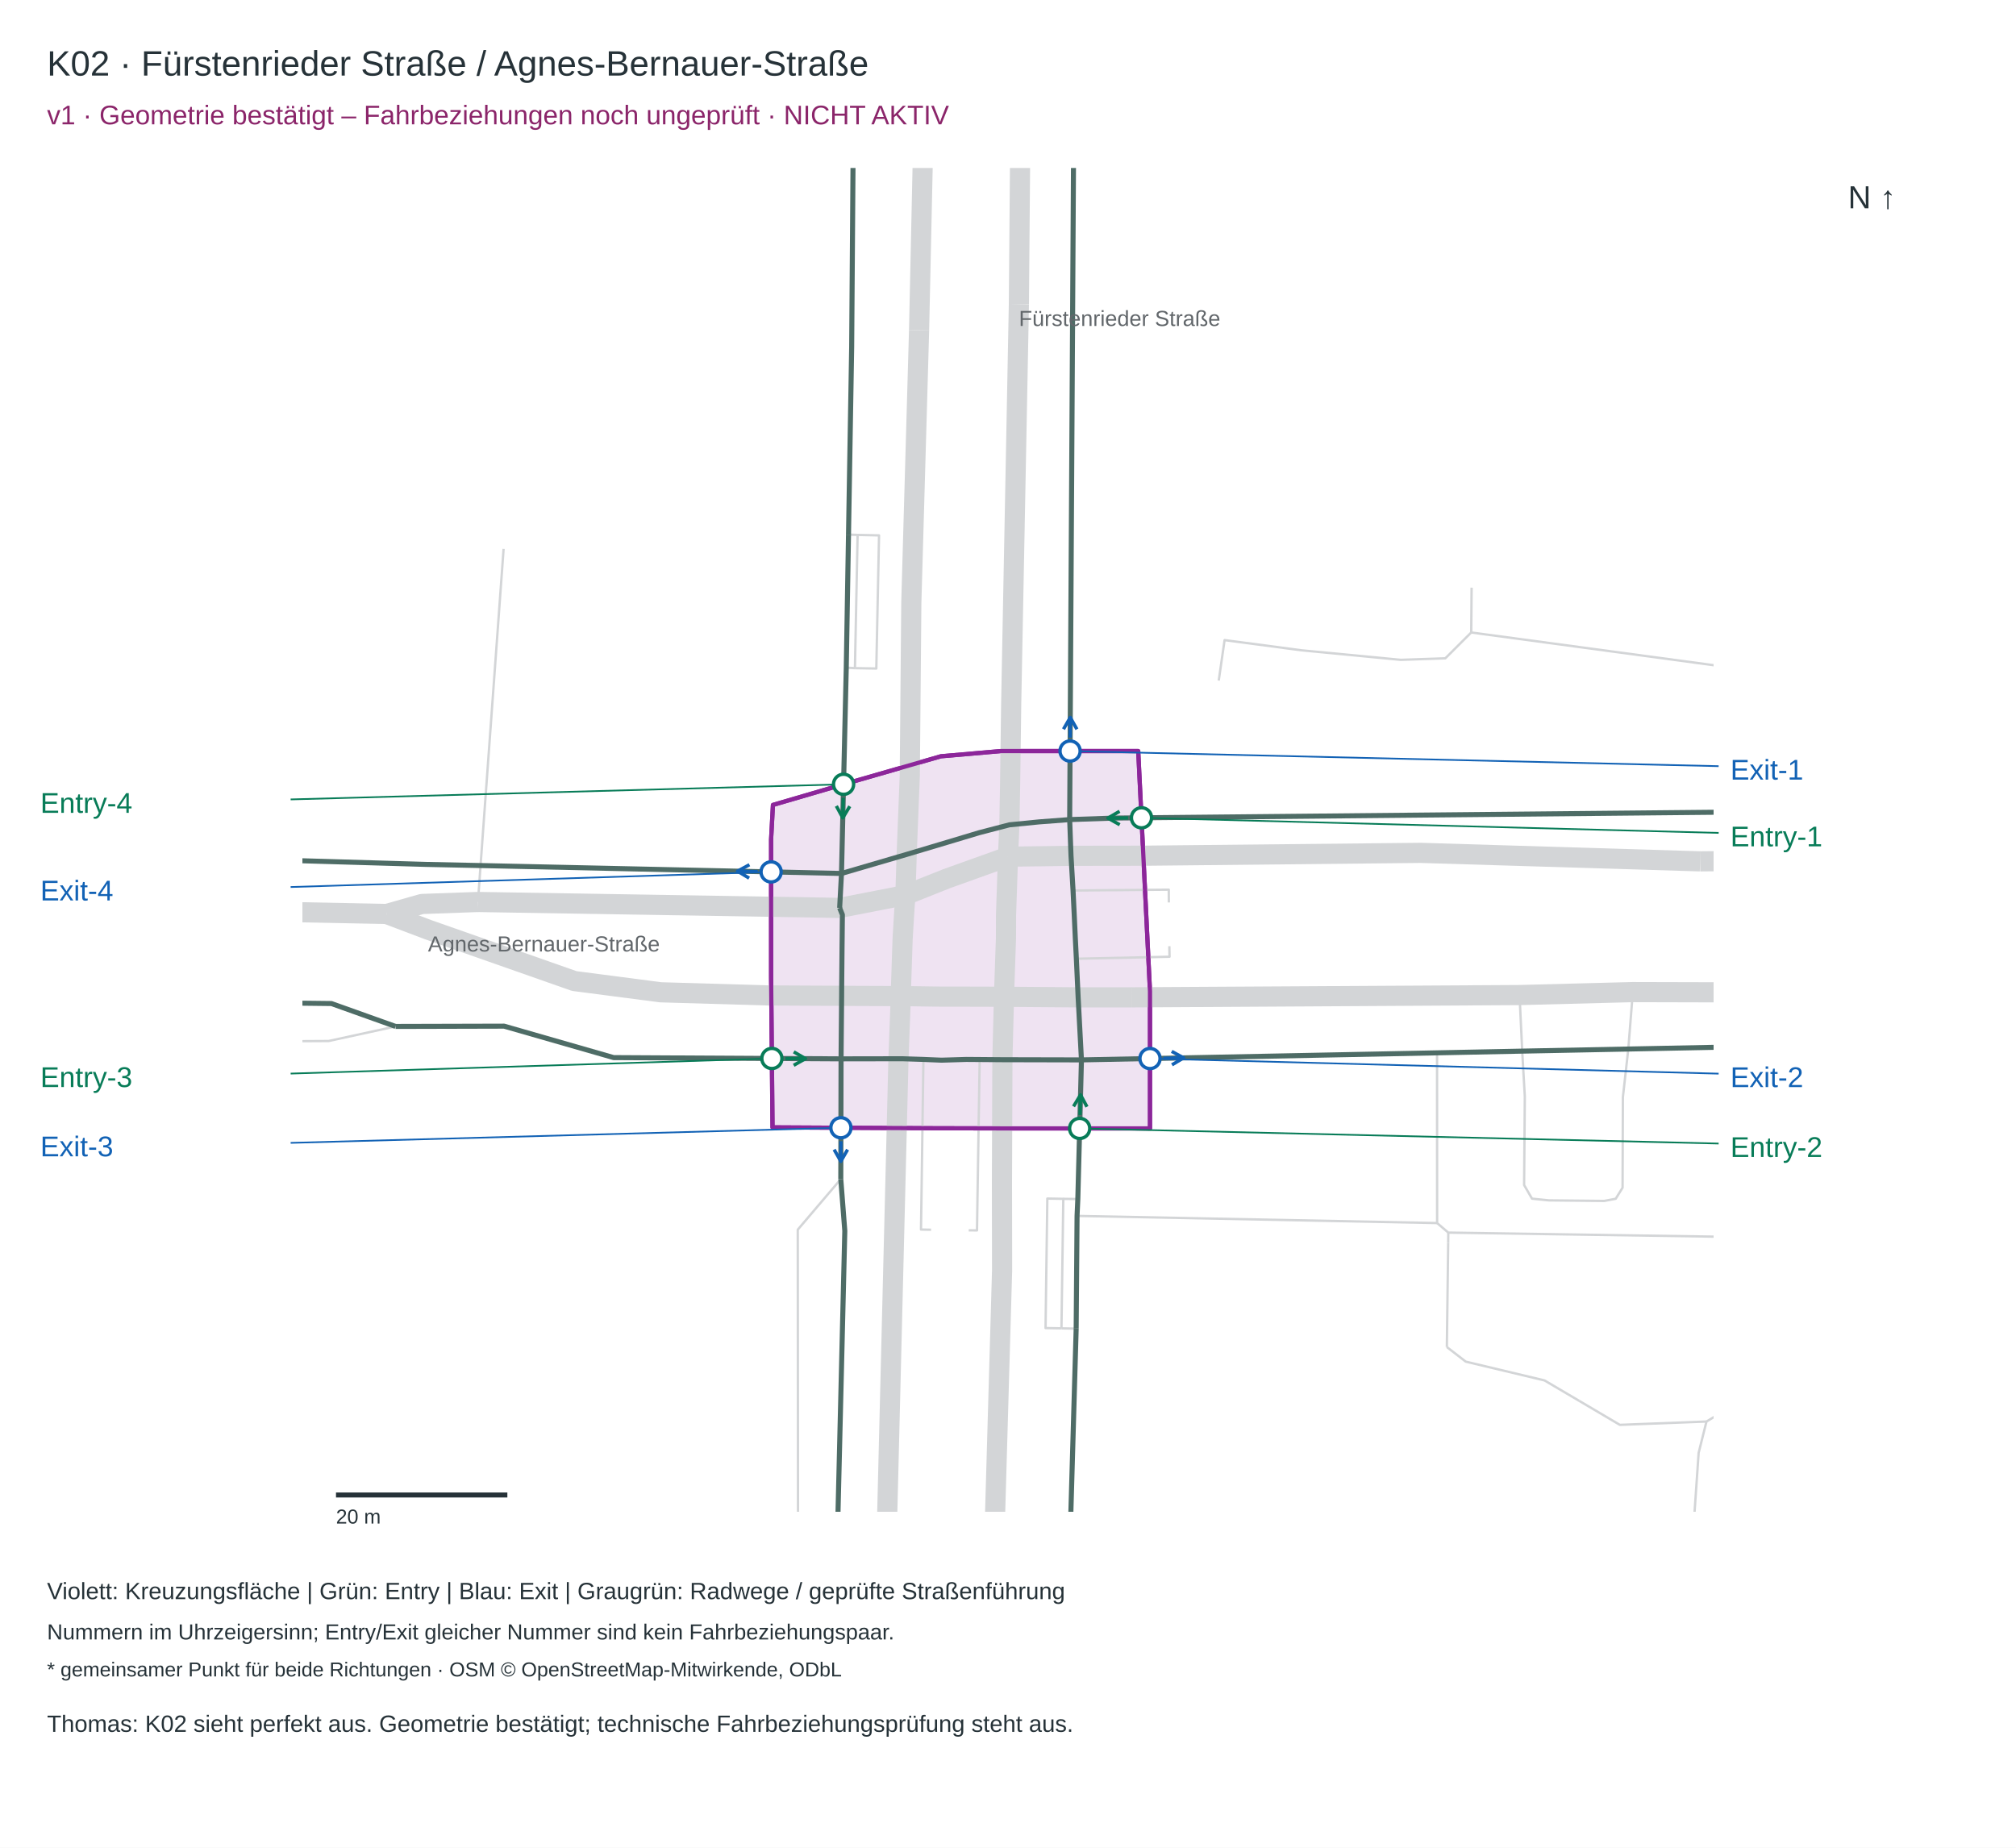
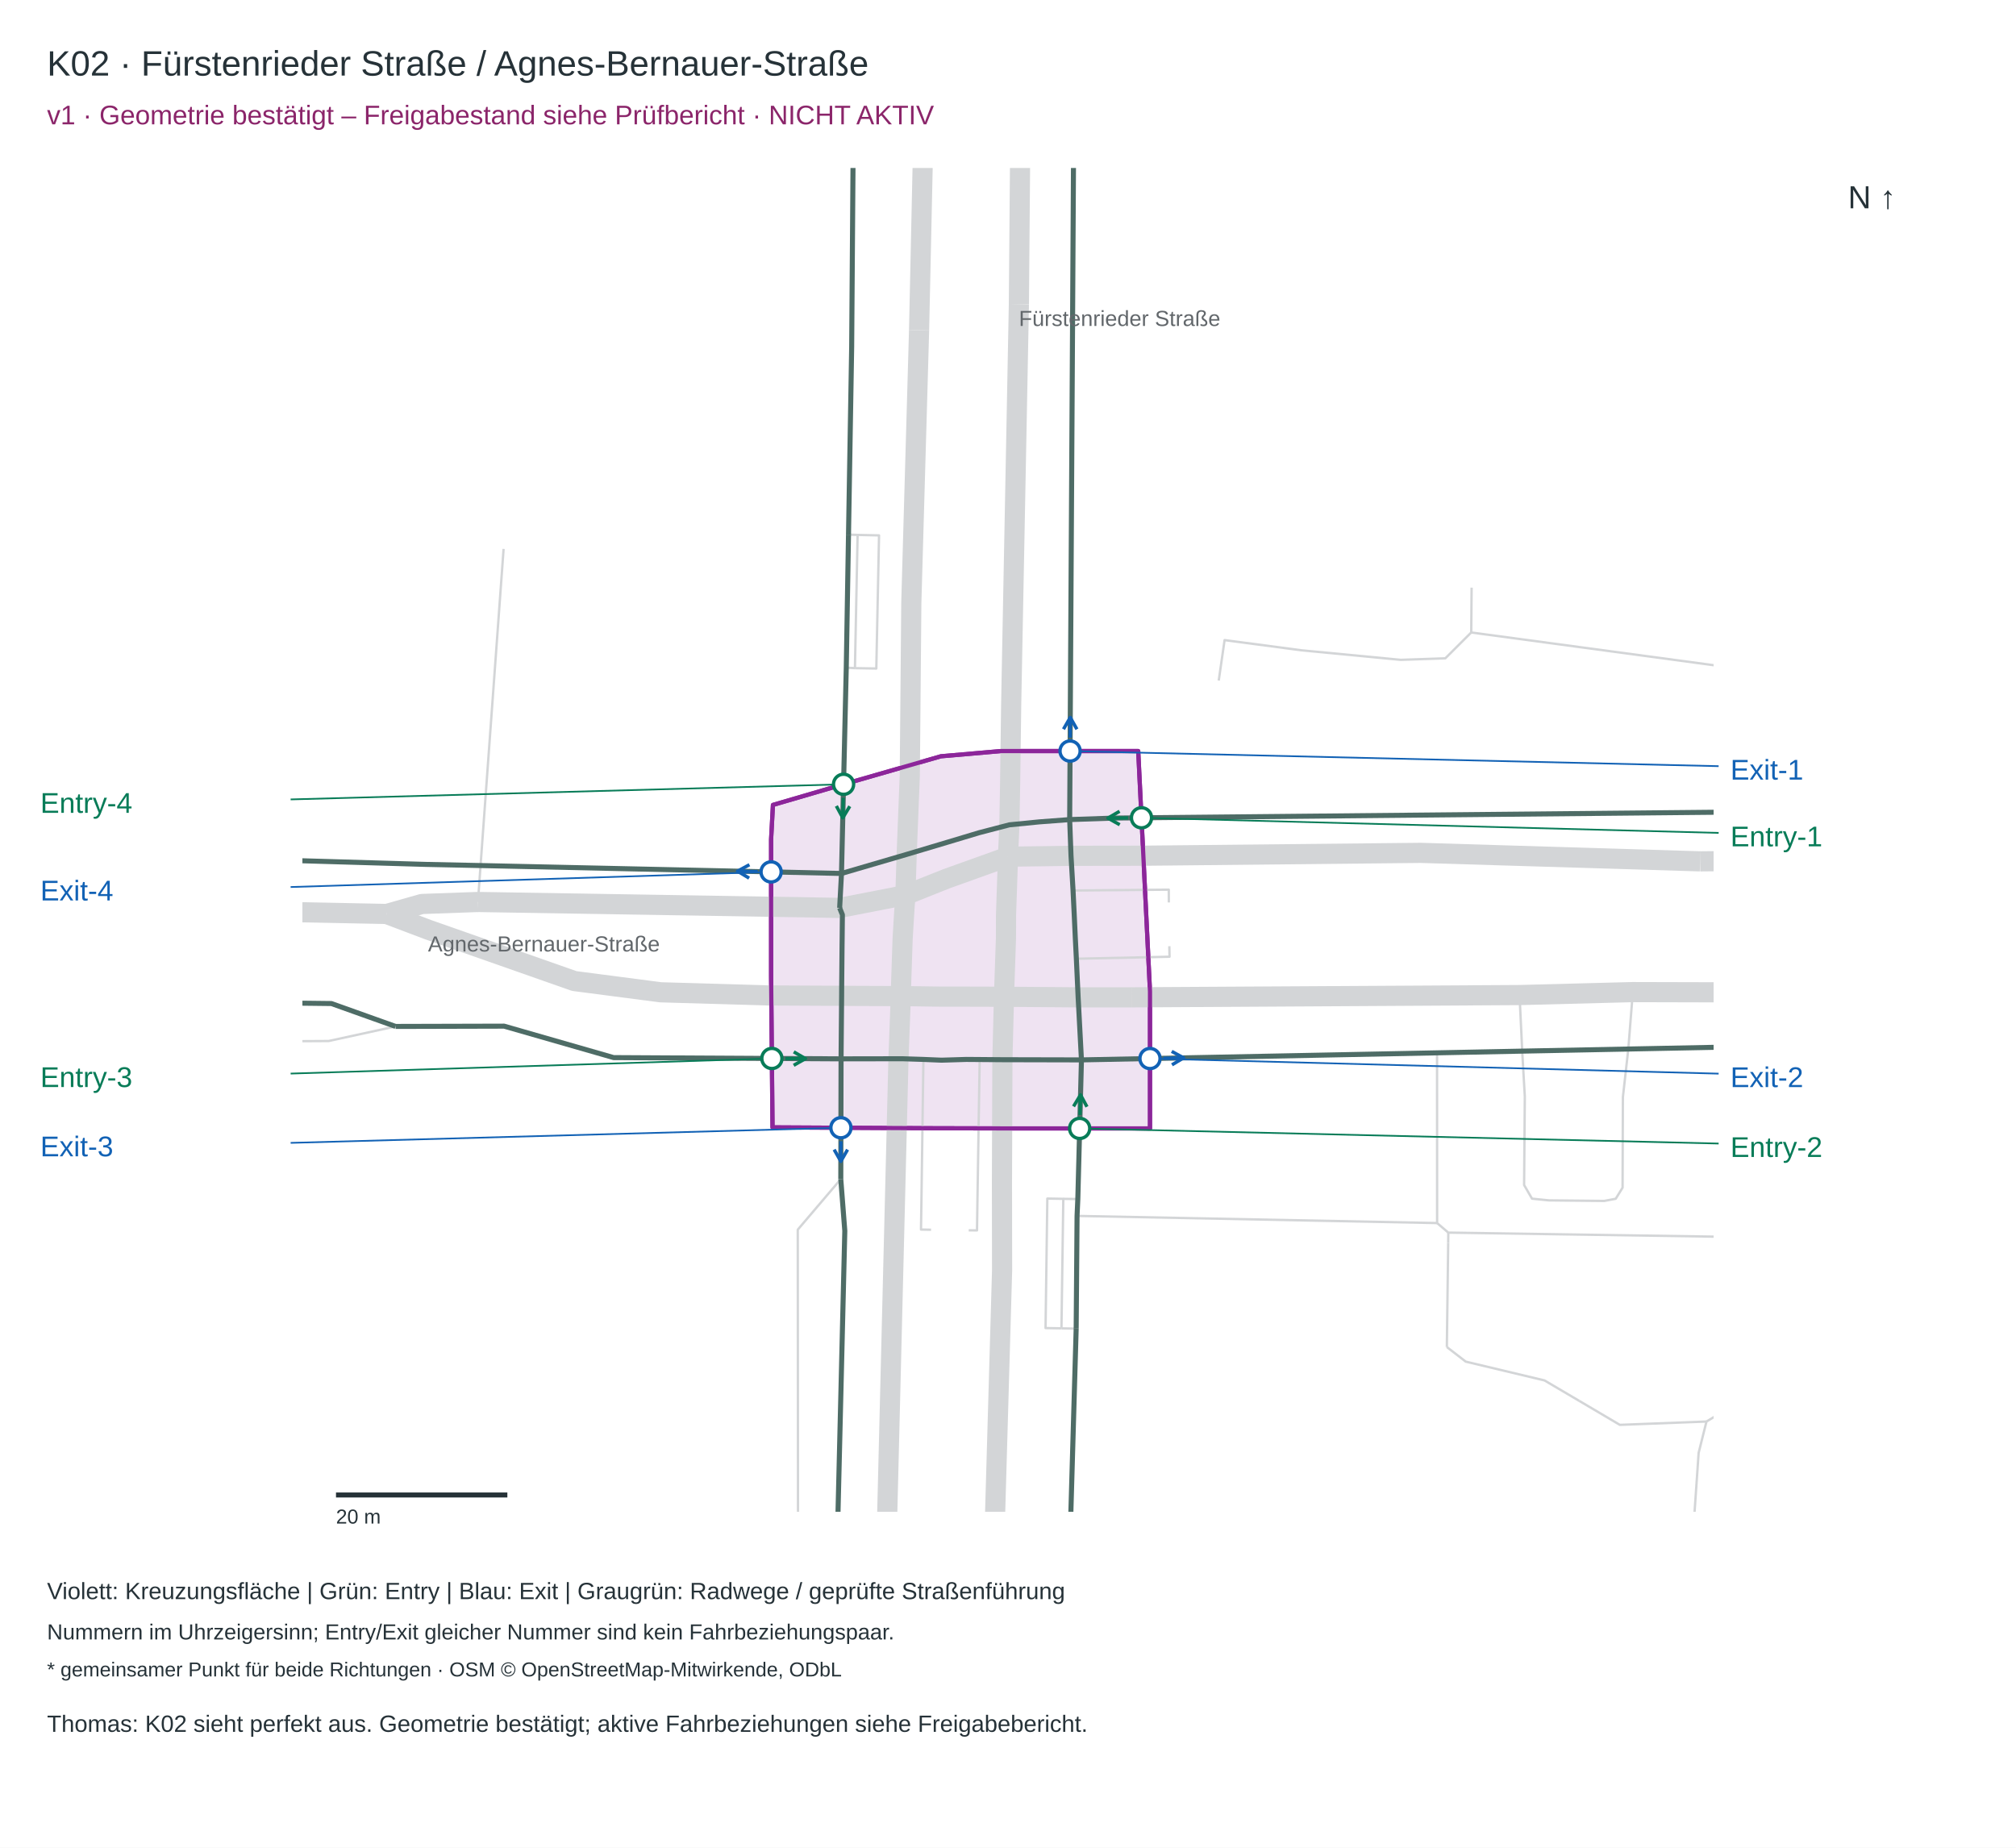
<svg xmlns="http://www.w3.org/2000/svg" width="1200" height="1100" viewBox="0 0 1200 1100">
  <rect width="1200" height="1100" fill="white" />
  <defs>
    <clipPath id="map">
      <rect x="180" y="100" width="840" height="800" />
    </clipPath>
  </defs>
  <text x="28" y="45" font-family="Arial,sans-serif" font-size="21" fill="#263238">K02 · Fürstenrieder Straße / Agnes-Bernauer-Straße</text>
-   <text x="28" y="74" font-family="Arial,sans-serif" font-size="16" fill="#8b256a">v1 · Geometrie bestätigt – Fahrbeziehungen noch ungeprüft · NICHT AKTIV</text>
+   <text x="28" y="74" font-family="Arial,sans-serif" font-size="16" fill="#8b256a">v1 · Geometrie bestätigt – Freigabestand siehe Prüfbericht · NICHT AKTIV</text>
  <g clip-path="url(#map)">
    <polygon points="458.99,581.29 459.83,671.16 555.87,671.67 602.92,671.78 684.52,671.78 684.52,590.18 677.51,447.12 595.91,447.12 560.03,450.24 498.89,467.84 460.09,479.19 458.99,499.69 458.99,581.29" fill="#efe3f2" stroke="#8c269a" stroke-width="2.5" stroke-linejoin="round" />
    <polyline points="515.74,-348.13 555.14,-346.54 574.84,-345.12 593.03,-343.87 610.84,-342.62" fill="none" stroke="#d3d5d7" stroke-width="1.4" stroke-linejoin="round" />
    <polyline points="1083.5,-344.32 1082.89,-317.02 1080.92,-228.96 1075.16,29.81 1074.52,58.99" fill="none" stroke="#d3d5d7" stroke-width="12" stroke-linejoin="round" />
    <polyline points="2092.2,120.31 2070.8,118.04 1746.38,83.29 1718.91,80.4 1693.72,79.09 1435.3,65.86 1106.76,59.62 1074.52,58.99" fill="none" stroke="#d3d5d7" stroke-width="12" stroke-linejoin="round" />
    <polyline points="230.16,544.12 254.75,553.43 341.81,584.03 393.18,590.73 457.44,592.61 500.97,592.83 507.63,592.89 536.2,593.0" fill="none" stroke="#d3d5d7" stroke-width="12" stroke-linejoin="round" />
    <polyline points="186.86,-74.48 49.56,-38.37 38.42,-35.7 12.77,-32.24 -101.11,-16.86 -150.89,-10.1 -379.34,10.79 -514.52,26.24 -531.99,25.67 -568.13,24.42" fill="none" stroke="#d3d5d7" stroke-width="12" stroke-linejoin="round" />
    <polyline points="-150.89,-10.1 -152.48,-55.63 -162.6,-348.35 -151.23,-581.18 -152.11,-618.94" fill="none" stroke="#d3d5d7" stroke-width="12" stroke-linejoin="round" />
    <polyline points="186.86,-74.48 186.74,-97.7 185.38,-364.59 196.33,-555.69 201.75,-579.88" fill="none" stroke="#d3d5d7" stroke-width="12" stroke-linejoin="round" />
    <polyline points="1402.27,577.96 1569.53,574.27 1711.72,574.78 1838.29,582.78 1965.59,596.75 1993.81,598.85 2036.59,601.4 2196.24,609.64 2397.94,620.25 2762.74,651.31 2974.75,668.45 3183.31,696.67 3276.85,723.41 3467.0,763.61 3514.39,773.65 3579.02,787.17" fill="none" stroke="#d3d5d7" stroke-width="12" stroke-linejoin="round" />
    <polyline points="600.0,510.0 600.83,491.04 601.25,467.53 601.89,419.5 606.48,181.06" fill="none" stroke="#d3d5d7" stroke-width="12" stroke-linejoin="round" />
    <polyline points="610.84,-342.62 641.52,-342.39" fill="none" stroke="#d3d5d7" stroke-width="12" stroke-linejoin="round" />
    <polyline points="536.2,593.0 537.64,593.0 561.32,593.34 576.06,593.34 597.61,593.4" fill="none" stroke="#d3d5d7" stroke-width="12" stroke-linejoin="round" />
    <polyline points="536.2,593.0 534.99,625.42 534.8,630.3 523.93,1070.75 503.73,1860.24 498.28,2129.11 497.6,2163.41 489.37,2570.53" fill="none" stroke="#d3d5d7" stroke-width="12" stroke-linejoin="round" />
    <polyline points="507.33,-1309.81 516.12,-1245.37 544.99,-1080.9 554.69,-1025.15 559.77,-982.28 563.1,-928.35 560.22,-746.67 558.02,-535.02 555.14,-346.54 553.48,-97.81 547.07,196.61" fill="none" stroke="#d3d5d7" stroke-width="12" stroke-linejoin="round" />
    <polyline points="1435.3,65.86 1435.08,78.92 1431.48,283.76" fill="none" stroke="#d3d5d7" stroke-width="1.4" stroke-linejoin="round" />
    <polyline points="904.49,592.38 906.08,625.76 906.76,637.74 907.63,652.73 907.21,705.47 911.91,713.59 921.95,714.61 954.87,714.95 961.73,713.65 965.82,707.06 966.01,653.13 969.23,624.51 971.92,590.62" fill="none" stroke="#d3d5d7" stroke-width="1.4" stroke-linejoin="round" />
    <polyline points="1164.72,587.27 1167.3,620.59 1168.4,634.84 1169.88,646.09 1168.82,713.3 1184.92,726.99 1218.41,727.44 1234.51,714.21 1235.57,646.94 1236.14,635.01 1236.44,625.76 1236.67,619.23 1236.82,614.24 1237.77,585.57" fill="none" stroke="#d3d5d7" stroke-width="1.4" stroke-linejoin="round" />
    <polyline points="1402.27,577.96 1402.34,602.14 1402.42,615.94 1402.42,619.86 1402.72,711.09 1400.18,802.61 1388.67,831.05 1369.27,849.73 1345.48,859.27 1119.03,834.06 1042.73,830.09 1015.76,846.27 1011.1,864.89 1005.22,950.05 958.59,1003.76 926.23,1030.78 751.39,1022.04" fill="none" stroke="#d3d5d7" stroke-width="1.4" stroke-linejoin="round" />
    <polyline points="1135.32,928.59 1116.27,907.92 1117.14,885.33" fill="none" stroke="#d3d5d7" stroke-width="1.4" stroke-linejoin="round" />
    <polyline points="1074.52,58.99 1074.03,76.42 1064.86,402.07" fill="none" stroke="#d3d5d7" stroke-width="12" stroke-linejoin="round" />
    <polyline points="1201.4,1717.68 1131.35,948.52 1135.32,928.59" fill="none" stroke="#d3d5d7" stroke-width="12" stroke-linejoin="round" />
    <polyline points="235.46,611.06 195.65,619.74 94.68,620.31 -124.34,626.44 -333.16,639.33 -387.15,642.11 -494.78,644.04" fill="none" stroke="#d3d5d7" stroke-width="1.4" stroke-linejoin="round" />
    <polyline points="-124.34,626.44 -123.01,605.44" fill="none" stroke="#d3d5d7" stroke-width="1.4" stroke-linejoin="round" />
    <polyline points="94.68,620.31 94.95,596.24" fill="none" stroke="#d3d5d7" stroke-width="1.4" stroke-linejoin="round" />
    <polyline points="500.47,701.95 474.86,732.04 475.09,1022.89" fill="none" stroke="#d3d5d7" stroke-width="1.4" stroke-linejoin="round" />
    <polyline points="746.28,-168.38 747.75,-325.19 747.91,-345.52 748.21,-374.41 749.53,-513.79" fill="none" stroke="#d3d5d7" stroke-width="1.4" stroke-linejoin="round" />
    <polyline points="60.02,213.76 82.86,210.98 52.17,-18.44 49.56,-38.37" fill="none" stroke="#d3d5d7" stroke-width="1.4" stroke-linejoin="round" />
    <polyline points="600.0,510.0 563.44,523.11 538.93,532.88" fill="none" stroke="#d3d5d7" stroke-width="12" stroke-linejoin="round" />
    <polyline points="-522.59,563.59 -480.8,561.89 -464.7,561.21 -423.33,559.05 -374.99,556.89 -250.46,552.13 -134.6,547.07 -99.71,545.54 28.27,540.03 230.16,544.12" fill="none" stroke="#d3d5d7" stroke-width="12" stroke-linejoin="round" />
    <polyline points="1011.97,512.78 845.65,507.73 680.24,509.43 637.51,509.49 600.0,510.0" fill="none" stroke="#d3d5d7" stroke-width="12" stroke-linejoin="round" />
    <polyline points="2084.02,527.83 1998.93,523.34 1756.08,509.89 1417.88,508.75 1218.03,510.74 1011.97,512.78" fill="none" stroke="#d3d5d7" stroke-width="12" stroke-linejoin="round" />
    <polyline points="499.79,540.49 284.49,536.97" fill="none" stroke="#d3d5d7" stroke-width="12" stroke-linejoin="round" />
    <polyline points="638.72,530.15 676.0,529.81 695.7,529.64 695.74,537.25" fill="none" stroke="#d3d5d7" stroke-width="1.4" stroke-linejoin="round" />
    <polyline points="640.69,570.75 676.11,570.01 696.15,569.56 696.04,563.31" fill="none" stroke="#d3d5d7" stroke-width="1.4" stroke-linejoin="round" />
    <polyline points="546.92,2976.23 549.57,2908.55 563.4,2124.18 572.72,1833.1 578.22,1534.42 585.75,1123.55 589.09,1013.86 596.48,756.23 596.4,704.22 596.67,630.87 597.61,593.4" fill="none" stroke="#d3d5d7" stroke-width="12" stroke-linejoin="round" />
    <polyline points="862.02,739.99 861.22,801.93" fill="none" stroke="#d3d5d7" stroke-width="1.4" stroke-linejoin="round" />
    <polyline points="1119.64,805.28 1120.55,744.47" fill="none" stroke="#d3d5d7" stroke-width="1.4" stroke-linejoin="round" />
    <polyline points="1118.31,854.05 1117.14,885.33" fill="none" stroke="#d3d5d7" stroke-width="1.4" stroke-linejoin="round" />
    <polyline points="1120.55,744.47 1120.66,737.72 1121.08,621.5" fill="none" stroke="#d3d5d7" stroke-width="1.4" stroke-linejoin="round" />
    <polyline points="1118.31,854.05 1119.03,834.06 1119.56,819.87 1119.64,805.28" fill="none" stroke="#d3d5d7" stroke-width="1.4" stroke-linejoin="round" />
    <polyline points="553.48,-97.81 509.19,-95.77 384.47,-86.06 233.04,-77.21 204.17,-75.5 186.86,-74.48" fill="none" stroke="#d3d5d7" stroke-width="12" stroke-linejoin="round" />
    <polyline points="538.93,532.88 538.13,544.52 537.26,559.28 536.2,591.13 536.2,593.0" fill="none" stroke="#d3d5d7" stroke-width="12" stroke-linejoin="round" />
    <polyline points="547.07,196.61 542.45,358.87 541.54,461.74 539.69,508.64 538.93,532.88" fill="none" stroke="#d3d5d7" stroke-width="12" stroke-linejoin="round" />
    <polyline points="12.77,-32.24 20.99,-12.48 35.77,23.0 60.02,213.76 70.51,229.94 72.33,239.82 68.77,240.5" fill="none" stroke="#d3d5d7" stroke-width="1.4" stroke-linejoin="round" />
    <polyline points="631.82,790.8 622.35,790.63 623.41,713.53 632.92,713.7 631.82,790.8" fill="none" stroke="#d3d5d7" stroke-width="1.4" stroke-linejoin="round" />
    <polyline points="508.89,397.76 510.48,318.45 523.24,318.73 521.61,397.99 508.89,397.76" fill="none" stroke="#d3d5d7" stroke-width="1.4" stroke-linejoin="round" />
    <polyline points="606.48,181.06 608.37,-46.83 610.84,-342.62 613.87,-534.4 614.96,-604.4" fill="none" stroke="#d3d5d7" stroke-width="12" stroke-linejoin="round" />
    <polyline points="641.56,713.82 632.92,713.7" fill="none" stroke="#d3d5d7" stroke-width="1.4" stroke-linejoin="round" />
    <polyline points="503.73,397.48 508.89,397.76" fill="none" stroke="#d3d5d7" stroke-width="1.4" stroke-linejoin="round" />
    <polyline points="640.58,790.97 631.82,790.8" fill="none" stroke="#d3d5d7" stroke-width="1.4" stroke-linejoin="round" />
    <polyline points="505.06,318.28 510.48,318.45" fill="none" stroke="#d3d5d7" stroke-width="1.4" stroke-linejoin="round" />
    <polyline points="597.61,593.4 641.75,593.74 673.88,593.74" fill="none" stroke="#d3d5d7" stroke-width="12" stroke-linejoin="round" />
    <polyline points="673.88,593.74 904.49,592.38 971.92,590.62 1061.6,590.85 1164.72,587.27 1237.77,585.57 1264.67,584.32 1402.27,577.96" fill="none" stroke="#d3d5d7" stroke-width="12" stroke-linejoin="round" />
    <polyline points="862.09,733.8 862.02,739.99" fill="none" stroke="#d3d5d7" stroke-width="1.4" stroke-linejoin="round" />
    <polyline points="855.39,626.78 855.43,728.12 862.09,733.8 1022.46,736.24" fill="none" stroke="#d3d5d7" stroke-width="1.4" stroke-linejoin="round" />
    <polyline points="861.22,801.93 872.47,810.61 919.34,821.8 940.06,834.0" fill="none" stroke="#d3d5d7" stroke-width="1.4" stroke-linejoin="round" />
    <polyline points="597.61,593.4 598.79,558.43 598.83,544.63 600.0,510.0" fill="none" stroke="#d3d5d7" stroke-width="12" stroke-linejoin="round" />
    <polyline points="374.88,1147.96 375.38,1086.99 400.27,1068.71 472.97,1070.24 523.93,1070.75" fill="none" stroke="#d3d5d7" stroke-width="1.4" stroke-linejoin="round" />
    <polyline points="314.42,1209.45 310.78,1352.91" fill="none" stroke="#d3d5d7" stroke-width="1.4" stroke-linejoin="round" />
    <polyline points="-134.6,547.07 -134.98,539.69 -136.5,515.62 -137.52,501.31 -141.65,412.41 -144.98,402.98 -148.85,395.2 -156.61,392.42 -277.58,397.99" fill="none" stroke="#d3d5d7" stroke-width="1.4" stroke-linejoin="round" />
    <polyline points="660.35,-46.32 639.82,-46.55 608.37,-46.83" fill="none" stroke="#d3d5d7" stroke-width="1.4" stroke-linejoin="round" />
    <polyline points="731.65,1126.84 662.59,1125.31" fill="none" stroke="#d3d5d7" stroke-width="1.4" stroke-linejoin="round" />
    <polyline points="897.93,1135.24 731.65,1126.84" fill="none" stroke="#d3d5d7" stroke-width="1.4" stroke-linejoin="round" />
    <polyline points="662.59,1125.31 631.45,1124.57 585.75,1123.55" fill="none" stroke="#d3d5d7" stroke-width="1.4" stroke-linejoin="round" />
    <polyline points="1120.66,737.72 1126.23,734.77" fill="none" stroke="#d3d5d7" stroke-width="1.4" stroke-linejoin="round" />
    <polyline points="1110.55,737.6 1120.66,737.72 1277.58,740.16 1279.18,635.41" fill="none" stroke="#d3d5d7" stroke-width="1.4" stroke-linejoin="round" />
    <polyline points="1110.55,737.6 1022.46,736.24" fill="none" stroke="#d3d5d7" stroke-width="1.4" stroke-linejoin="round" />
    <polyline points="940.06,834.0 964.19,848.25 1015.76,846.27" fill="none" stroke="#d3d5d7" stroke-width="1.4" stroke-linejoin="round" />
    <polyline points="1904.1,1017.67 1624.39,984.0 1595.82,980.76 1135.32,928.59" fill="none" stroke="#d3d5d7" stroke-width="12" stroke-linejoin="round" />
    <polyline points="641.52,-342.39 747.91,-345.52 974.88,-344.95 1083.5,-344.32" fill="none" stroke="#d3d5d7" stroke-width="12" stroke-linejoin="round" />
    <polyline points="517.86,-487.22 489.15,-512.66 407.2,-525.94 245.73,-549.22 217.89,-551.89 205.76,-415.12 202.31,-322.75 207.5,-101.11 382.46,-113.82 509.91,-123.02" fill="none" stroke="#d3d5d7" stroke-width="1.4" stroke-linejoin="round" />
    <polyline points="384.47,-86.06 382.46,-113.82 376.02,-202.67" fill="none" stroke="#d3d5d7" stroke-width="1.4" stroke-linejoin="round" />
    <polyline points="509.04,-77.09 476.64,-77.09 234.33,-62.16 217.77,-61.14 205.8,-60.4 185.42,-59.15 52.17,-18.44 20.99,-12.48 -63.91,-3.29 -98.31,0.35 -410.3,33.28 -537.93,50.59 -548.88,68.19 -552.6,86.81 -513.99,347.91 -499.59,531.86" fill="none" stroke="#d3d5d7" stroke-width="1.4" stroke-linejoin="round" />
    <polyline points="-128.54,-60.17 164.66,-94.12 173.29,-114.73 169.96,-377.99 180.91,-557.96 -111.68,-592.42 -124.11,-577.66 -131.34,-569.03 -138.51,-458.72 -135.85,-296.01 -134.72,-153.22 -128.54,-60.17" fill="none" stroke="#d3d5d7" stroke-width="1.4" stroke-linejoin="round" />
    <polyline points="164.66,-94.12 186.74,-97.7 207.5,-101.11" fill="none" stroke="#d3d5d7" stroke-width="1.4" stroke-linejoin="round" />
    <polyline points="211.98,-2.61 205.8,-60.4 204.17,-75.5" fill="none" stroke="#d3d5d7" stroke-width="1.4" stroke-linejoin="round" />
    <polyline points="239.03,-5.61 234.33,-62.16 233.04,-77.21" fill="none" stroke="#d3d5d7" stroke-width="1.4" stroke-linejoin="round" />
    <polyline points="236.6,84.09 217.77,-61.14" fill="none" stroke="#d3d5d7" stroke-width="1.4" stroke-linejoin="round" />
    <polyline points="-84.25,86.42 -98.31,0.35 -101.11,-16.86" fill="none" stroke="#d3d5d7" stroke-width="1.4" stroke-linejoin="round" />
    <polyline points="43.08,248.56 42.59,244.41" fill="none" stroke="#d3d5d7" stroke-width="1.4" stroke-linejoin="round" />
    <polyline points="42.59,244.41 68.77,240.5" fill="none" stroke="#d3d5d7" stroke-width="1.4" stroke-linejoin="round" />
    <polyline points="641.41,-325.59 747.75,-325.19 1046.67,-323.88 1062.28,-316.96 1063.42,-300.83 1061.45,-228.9 1054.44,29.02 1053.19,75.86 1050.16,186.9 1035.72,200.76 1032.84,289.1 1046.1,296.59 1046.07,393.61 1064.86,402.07 1083.35,395.09 1091.11,104.36 1104.98,77.27 1122.29,73.19 1435.08,78.92 1471.52,79.55 1693.57,95.1 1745.66,98.62 2053.33,131.49 2070.65,140.18 2072.96,155.74 2068.86,412.97 2067.46,501.26" fill="none" stroke="#d3d5d7" stroke-width="1.4" stroke-linejoin="round" />
    <polyline points="1064.86,402.07 875.73,376.53 875.96,349.84" fill="none" stroke="#d3d5d7" stroke-width="1.4" stroke-linejoin="round" />
    <polyline points="725.44,405.14 728.92,381.07 774.61,387.14 833.75,392.82 860.31,391.91 875.73,376.53" fill="none" stroke="#d3d5d7" stroke-width="1.4" stroke-linejoin="round" />
    <polyline points="1433.14,-317.07 1670.76,-308.61 1696.68,-301.97 1703.31,-282.04 1703.99,24.48 1694.02,53.03 1668.07,53.03 1535.78,43.1 1122.9,37.76 1109.6,31.12 1100.96,19.14 1104.03,-217.32 1108.01,-307.76 1116.99,-317.07 1128.32,-323.71 1433.14,-317.07" fill="none" stroke="#d3d5d7" stroke-width="1.4" stroke-linejoin="round" />
    <polyline points="1053.19,75.86 1074.03,76.42 1104.98,77.27 1106.76,59.62 1109.6,31.12 1075.16,29.81 1054.44,29.02" fill="none" stroke="#d3d5d7" stroke-width="1.4" stroke-linejoin="round" />
    <polyline points="616.56,1792.79 755.41,1789.21 911.61,1785.18 950.75,1787.34 1189.61,1800.57 1113.73,921.21 1116.27,907.92 1193.97,911.95 1598.89,956.92 1968.58,997.97 1987.75,992.8 1996.28,990.47 2002.03,954.65 2010.14,641.26 1992.26,622.24" fill="none" stroke="#d3d5d7" stroke-width="1.4" stroke-linejoin="round" />
    <polyline points="1238.11,1836.62 1234.62,1801.19 1202.72,1476.68 1153.85,974.29 1161.43,952.66 1187.19,948.57 1579.91,993.03 1593.36,1000.07 1596.89,1023.46 1555.93,1509.61 1527.33,1848.66 1521.11,1864.15 1503.27,1873.81 1285.54,1843.26 1238.11,1836.62" fill="none" stroke="#d3d5d7" stroke-width="1.4" stroke-linejoin="round" />
    <polyline points="284.49,536.97 251.15,538.16 245.88,539.64 230.16,544.12" fill="none" stroke="#d3d5d7" stroke-width="12" stroke-linejoin="round" />
    <polyline points="538.93,532.88 499.79,540.49" fill="none" stroke="#d3d5d7" stroke-width="12" stroke-linejoin="round" />
    <polyline points="-91.91,1259.18 -94.33,1242.54 -73.8,1069.9 -91.91,1067.34 -77.09,916.38" fill="none" stroke="#d3d5d7" stroke-width="1.4" stroke-linejoin="round" />
    <polyline points="576.62,732.44 581.55,732.49 581.81,714.78 583.14,630.76" fill="none" stroke="#d3d5d7" stroke-width="1.4" stroke-linejoin="round" />
    <polyline points="549.65,630.7 548.48,714.1 548.21,731.98 554.2,732.1" fill="none" stroke="#d3d5d7" stroke-width="1.4" stroke-linejoin="round" />
    <polyline points="1080.92,-228.96 1061.45,-228.9 939.34,-227.77 933.43,-213.46 933.55,-185.07 931.23,-104.29" fill="none" stroke="#d3d5d7" stroke-width="1.4" stroke-linejoin="round" />
    <polyline points="-99.71,545.54 -100.28,538.5 -102.4,513.69 -114.52,371.19 -106.72,358.59 -64.06,354.67" fill="none" stroke="#d3d5d7" stroke-width="1.4" stroke-linejoin="round" />
    <polyline points="284.49,536.97 286.04,515.28 299.76,326.79" fill="none" stroke="#d3d5d7" stroke-width="1.4" stroke-linejoin="round" />
    <polyline points="855.43,728.12 641.11,723.86" fill="none" stroke="#d3d5d7" stroke-width="1.4" stroke-linejoin="round" />
    <polyline points="1218.03,482.18 1218.03,510.74 1218.03,525.5 1242.01,525.84 1242.69,564.22 1264.25,564.22 1264.67,584.32 1265.31,618.78" fill="none" stroke="#d3d5d7" stroke-width="1.4" stroke-linejoin="round" />
    <polyline points="16.98,1322.14 156.59,1336.96 310.78,1352.91 468.39,1369.21" fill="none" stroke="#4e6c66" stroke-width="3" stroke-linejoin="round" />
    <polyline points="-542.21,599.64 -521.3,605.1 -499.29,611.0 -463.87,609.41 -387.3,613.89 -332.56,613.67 -123.01,605.44 94.95,596.24 197.28,597.43 235.46,611.06" fill="none" stroke="#4e6c66" stroke-width="3" stroke-linejoin="round" />
    <polyline points="500.89,519.99 286.04,515.28 253.57,514.6 179.96,512.44 74.34,509.83 -55.84,511.02 -102.4,513.69 -136.5,515.62 -325.58,524.48 -377.87,526.52 -465.69,530.32 -499.59,531.86 -524.11,532.48 -558.85,534.3 -746.8,542.08 -890.91,548.55 -1063.9,555.31 -1127.47,553.83 -1192.56,553.49 -1271.29,548.55 -1377.21,538.5 -1441.85,532.94" fill="none" stroke="#4e6c66" stroke-width="3" stroke-linejoin="round" />
    <polyline points="1064.86,402.07 1086.26,430.18 1088.08,483.03" fill="none" stroke="#4e6c66" stroke-width="3" stroke-linejoin="round" />
    <polyline points="526.39,-731.12 524.91,-594.24 523.51,-580.78 521.77,-564.21 518.92,-537.24 517.86,-487.22 517.67,-477.57 515.74,-348.13 509.91,-123.02 509.19,-95.77 509.04,-77.09 506.95,206.43 505.06,318.28" fill="none" stroke="#4e6c66" stroke-width="3" stroke-linejoin="round" />
    <polyline points="1064.86,402.07 1043.22,427.28 1044.82,483.32" fill="none" stroke="#4e6c66" stroke-width="3" stroke-linejoin="round" />
    <polyline points="643.72,630.98 641.75,593.74 640.69,570.75 640.05,558.09 639.4,544.06 638.72,530.15 637.51,509.49 636.71,487.92" fill="none" stroke="#4e6c66" stroke-width="3" stroke-linejoin="round" />
    <polyline points="500.63,630.36 534.8,630.3 537.26,630.3 549.65,630.7 560.45,631.15 575.18,630.7 583.14,630.76 596.67,630.87 643.72,630.98" fill="none" stroke="#4e6c66" stroke-width="3" stroke-linejoin="round" />
    <polyline points="615.76,1833.44 616.56,1792.79 621.52,1533.96 631.45,1124.57 634.06,1016.76 640.58,790.97" fill="none" stroke="#4e6c66" stroke-width="3" stroke-linejoin="round" />
    <polyline points="636.71,487.92 639.82,-46.55 641.41,-325.59 641.52,-342.39 642.05,-374.7 645.27,-563.18 647.85,-575.84 657.62,-624.27 668.88,-674.46 670.2,-980.47 688.77,-1074.82 706.95,-1101.22 751.88,-1137.16" fill="none" stroke="#4e6c66" stroke-width="3" stroke-linejoin="round" />
    <polyline points="1427.08,615.43 1637.38,607.76 1713.38,608.96 1992.26,622.24" fill="none" stroke="#4e6c66" stroke-width="3" stroke-linejoin="round" />
    <polyline points="475.09,1022.89 472.97,1070.24 468.39,1369.21 466.15,1498.76 463.08,1678.28 460.43,1832.87 459.97,1860.12 460.01,1884.82 460.47,2128.66" fill="none" stroke="#4e6c66" stroke-width="3" stroke-linejoin="round" />
    <polyline points="500.47,701.95 502.86,732.78 496.53,994.9 475.09,1022.89" fill="none" stroke="#4e6c66" stroke-width="3" stroke-linejoin="round" />
    <polyline points="2067.46,501.26 2000.78,496.03 1990.74,495.3 1831.02,482.81 1713.76,479.06 1218.03,482.18 1088.08,483.03 1044.82,483.32 663.5,487.01 636.71,487.92" fill="none" stroke="#4e6c66" stroke-width="3" stroke-linejoin="round" />
    <polyline points="499.79,540.49 501.42,544.57 501.27,559.28 501.23,562.06 501.0,587.21 500.97,592.83 500.63,630.36" fill="none" stroke="#4e6c66" stroke-width="3" stroke-linejoin="round" />
    <polyline points="636.71,487.92 618.64,489.28 600.83,491.04 582.76,495.75 563.86,501.43 539.69,508.64 500.89,519.99" fill="none" stroke="#4e6c66" stroke-width="3" stroke-linejoin="round" />
    <polyline points="643.72,630.98 855.39,626.78 906.08,625.76 969.23,624.51 1121.08,621.5 1167.3,620.59 1236.67,619.23 1265.31,618.78 1354.87,617.41 1402.42,615.94 1427.08,615.43" fill="none" stroke="#4e6c66" stroke-width="3" stroke-linejoin="round" />
    <polyline points="235.46,611.06 300.06,610.89 365.26,629.62 500.63,630.36" fill="none" stroke="#4e6c66" stroke-width="3" stroke-linejoin="round" />
    <polyline points="500.63,630.36 500.47,701.95" fill="none" stroke="#4e6c66" stroke-width="3" stroke-linejoin="round" />
    <polyline points="505.06,318.28 503.73,397.48 500.89,519.99 499.79,540.49" fill="none" stroke="#4e6c66" stroke-width="3" stroke-linejoin="round" />
    <polyline points="640.58,790.97 641.11,723.86 641.56,713.82 643.72,630.98" fill="none" stroke="#4e6c66" stroke-width="3" stroke-linejoin="round" />
    <polyline points="1110.05,-371.4 974.5,-372.03 874.14,-369.7 748.21,-374.41 642.05,-374.7" fill="none" stroke="#4e6c66" stroke-width="3" stroke-linejoin="round" />
    <polyline points="458.99,581.29 459.83,671.16 555.87,671.67 602.92,671.78 684.52,671.78 684.52,590.18 677.51,447.12 595.91,447.12 560.03,450.24 498.89,467.84 460.09,479.19 458.99,499.69 458.99,581.29" fill="none" stroke="#8c269a" stroke-width="2.5" stroke-linejoin="round" />
  </g>
  <text x="254.75" y="566.43" font-family="Arial,sans-serif" font-size="13" fill="#62676b">Agnes-Bernauer-Straße</text>
  <text x="606.48" y="194.06" font-family="Arial,sans-serif" font-size="13" fill="#62676b">Fürstenrieder Straße</text>
  <polyline points="636.95,447.12 1023,456.12" fill="none" stroke="#1262b5" stroke-width="1" stroke-linejoin="round" />
  <circle cx="636.95" cy="447.12" r="6" fill="#ffffff" stroke="#1262b5" stroke-width="2" />
  <text x="1030" y="464.12" font-family="Arial,sans-serif" font-size="17" fill="#1262b5">Exit-1</text>
  <polyline points="636.997,439.12 637.066,427.12" fill="none" stroke="#1262b5" stroke-width="2" stroke-linejoin="round" />
  <polyline points="641.025,434.143 637.066,427.12 633.026,434.097" fill="none" stroke="#1262b5" stroke-width="2" stroke-linejoin="round" />
  <polyline points="679.46,486.85 1023,495.85" fill="none" stroke="#087c58" stroke-width="1" stroke-linejoin="round" />
  <circle cx="679.46" cy="486.85" r="6" fill="#ffffff" stroke="#087c58" stroke-width="2" />
  <text x="1030" y="503.85" font-family="Arial,sans-serif" font-size="17" fill="#087c58">Entry-1</text>
  <polyline points="671.46,486.927 659.461,487.044" fill="none" stroke="#087c58" stroke-width="2" stroke-linejoin="round" />
  <polyline points="666.422,482.976 659.461,487.044 666.499,490.976" fill="none" stroke="#087c58" stroke-width="2" stroke-linejoin="round" />
  <polyline points="684.52,630.17 1023,639.17" fill="none" stroke="#1262b5" stroke-width="1" stroke-linejoin="round" />
  <circle cx="684.52" cy="630.17" r="6" fill="#ffffff" stroke="#1262b5" stroke-width="2" />
  <text x="1030" y="647.17" font-family="Arial,sans-serif" font-size="17" fill="#1262b5">Exit-2</text>
  <polyline points="692.518,630.011 704.516,629.773" fill="none" stroke="#1262b5" stroke-width="2" stroke-linejoin="round" />
  <polyline points="697.597,633.911 704.516,629.773 697.438,625.913" fill="none" stroke="#1262b5" stroke-width="2" stroke-linejoin="round" />
  <polyline points="642.66,671.78 1023,680.78" fill="none" stroke="#087c58" stroke-width="1" stroke-linejoin="round" />
  <circle cx="642.66" cy="671.78" r="6" fill="#ffffff" stroke="#087c58" stroke-width="2" />
  <text x="1030" y="688.78" font-family="Arial,sans-serif" font-size="17" fill="#087c58">Entry-2</text>
  <polyline points="642.868,663.783 643.181,651.787" fill="none" stroke="#087c58" stroke-width="2" stroke-linejoin="round" />
  <polyline points="646.997,658.889 643.181,651.787 639,658.68" fill="none" stroke="#087c58" stroke-width="2" stroke-linejoin="round" />
  <polyline points="502.12,466.91 173,475.91" fill="none" stroke="#087c58" stroke-width="1" stroke-linejoin="round" />
  <circle cx="502.12" cy="466.91" r="6" fill="#ffffff" stroke="#087c58" stroke-width="2" />
  <text x="24" y="483.91" font-family="Arial,sans-serif" font-size="17" fill="#087c58">Entry-4</text>
  <polyline points="501.935,474.908 501.656,486.905" fill="none" stroke="#087c58" stroke-width="2" stroke-linejoin="round" />
  <polyline points="497.82,479.814 501.656,486.905 505.818,479.999" fill="none" stroke="#087c58" stroke-width="2" stroke-linejoin="round" />
  <polyline points="458.99,519.07 173,528.07" fill="none" stroke="#1262b5" stroke-width="1" stroke-linejoin="round" />
  <circle cx="458.99" cy="519.07" r="6" fill="#ffffff" stroke="#1262b5" stroke-width="2" />
  <text x="24" y="536.07" font-family="Arial,sans-serif" font-size="17" fill="#1262b5">Exit-4</text>
  <polyline points="450.992,518.895 438.995,518.631" fill="none" stroke="#1262b5" stroke-width="2" stroke-linejoin="round" />
  <polyline points="446.081,514.786 438.995,518.631 445.905,522.784" fill="none" stroke="#1262b5" stroke-width="2" stroke-linejoin="round" />
  <polyline points="459.45,630.13 173,639.13" fill="none" stroke="#087c58" stroke-width="1" stroke-linejoin="round" />
  <circle cx="459.45" cy="630.13" r="6" fill="#ffffff" stroke="#087c58" stroke-width="2" />
  <text x="24" y="647.13" font-family="Arial,sans-serif" font-size="17" fill="#087c58">Entry-3</text>
  <polyline points="467.45,630.174 479.45,630.239" fill="none" stroke="#087c58" stroke-width="2" stroke-linejoin="round" />
  <polyline points="472.428,634.201 479.45,630.239 472.472,626.201" fill="none" stroke="#087c58" stroke-width="2" stroke-linejoin="round" />
  <polyline points="500.54,671.38 173,680.38" fill="none" stroke="#1262b5" stroke-width="1" stroke-linejoin="round" />
  <circle cx="500.54" cy="671.38" r="6" fill="#ffffff" stroke="#1262b5" stroke-width="2" />
  <text x="24" y="688.38" font-family="Arial,sans-serif" font-size="17" fill="#1262b5">Exit-3</text>
  <polyline points="500.523,679.38 500.498,691.38" fill="none" stroke="#1262b5" stroke-width="2" stroke-linejoin="round" />
  <polyline points="496.512,684.372 500.498,691.38 504.512,684.388" fill="none" stroke="#1262b5" stroke-width="2" stroke-linejoin="round" />
  <text x="1100" y="124" font-family="Arial,sans-serif" font-size="19" fill="#263238">N ↑</text>
  <polyline points="200,890 302.0,890" fill="none" stroke="#263238" stroke-width="3" stroke-linejoin="round" />
  <text x="200" y="907" font-family="Arial,sans-serif" font-size="12" fill="#263238">20 m</text>
  <text x="28" y="952" font-family="Arial,sans-serif" font-size="14" fill="#263238">Violett: Kreuzungsfläche  |  Grün: Entry  |  Blau: Exit  |  Graugrün: Radwege / geprüfte Straßenführung</text>
  <text x="28" y="976" font-family="Arial,sans-serif" font-size="13" fill="#263238">Nummern im Uhrzeigersinn; Entry/Exit gleicher Nummer sind kein Fahrbeziehungspaar.</text>
  <text x="28" y="998" font-family="Arial,sans-serif" font-size="12" fill="#263238">* gemeinsamer Punkt für beide Richtungen · OSM © OpenStreetMap-Mitwirkende, ODbL</text>
-   <text x="28" y="1031" font-family="Arial,sans-serif" font-size="14" fill="#263238">Thomas: K02 sieht perfekt aus. Geometrie bestätigt; technische Fahrbeziehungsprüfung steht aus.</text>
+   <text x="28" y="1031" font-family="Arial,sans-serif" font-size="14" fill="#263238">Thomas: K02 sieht perfekt aus. Geometrie bestätigt; aktive Fahrbeziehungen siehe Freigabebericht.</text>
</svg>
